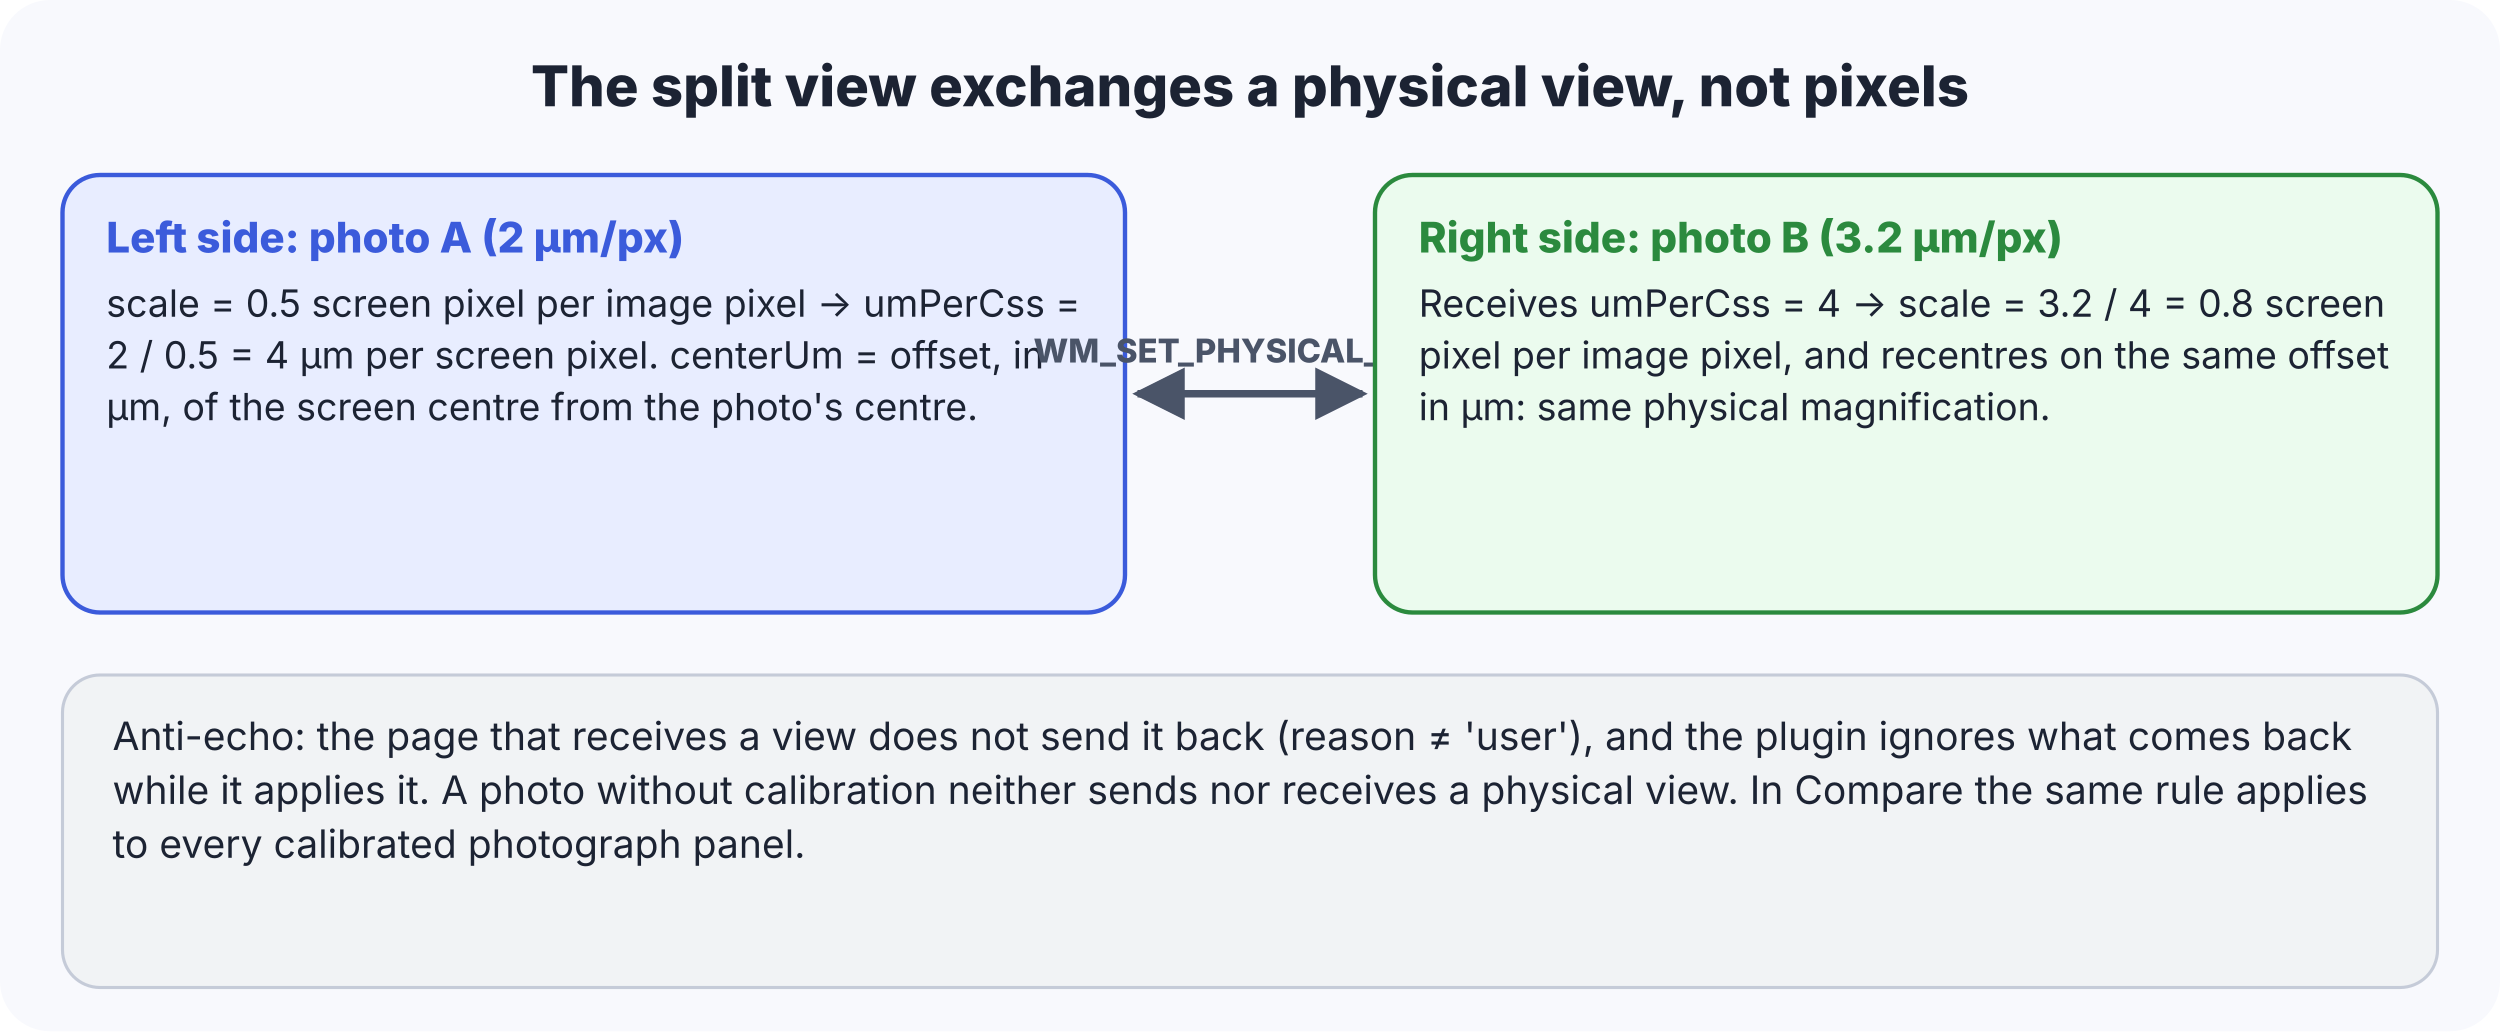
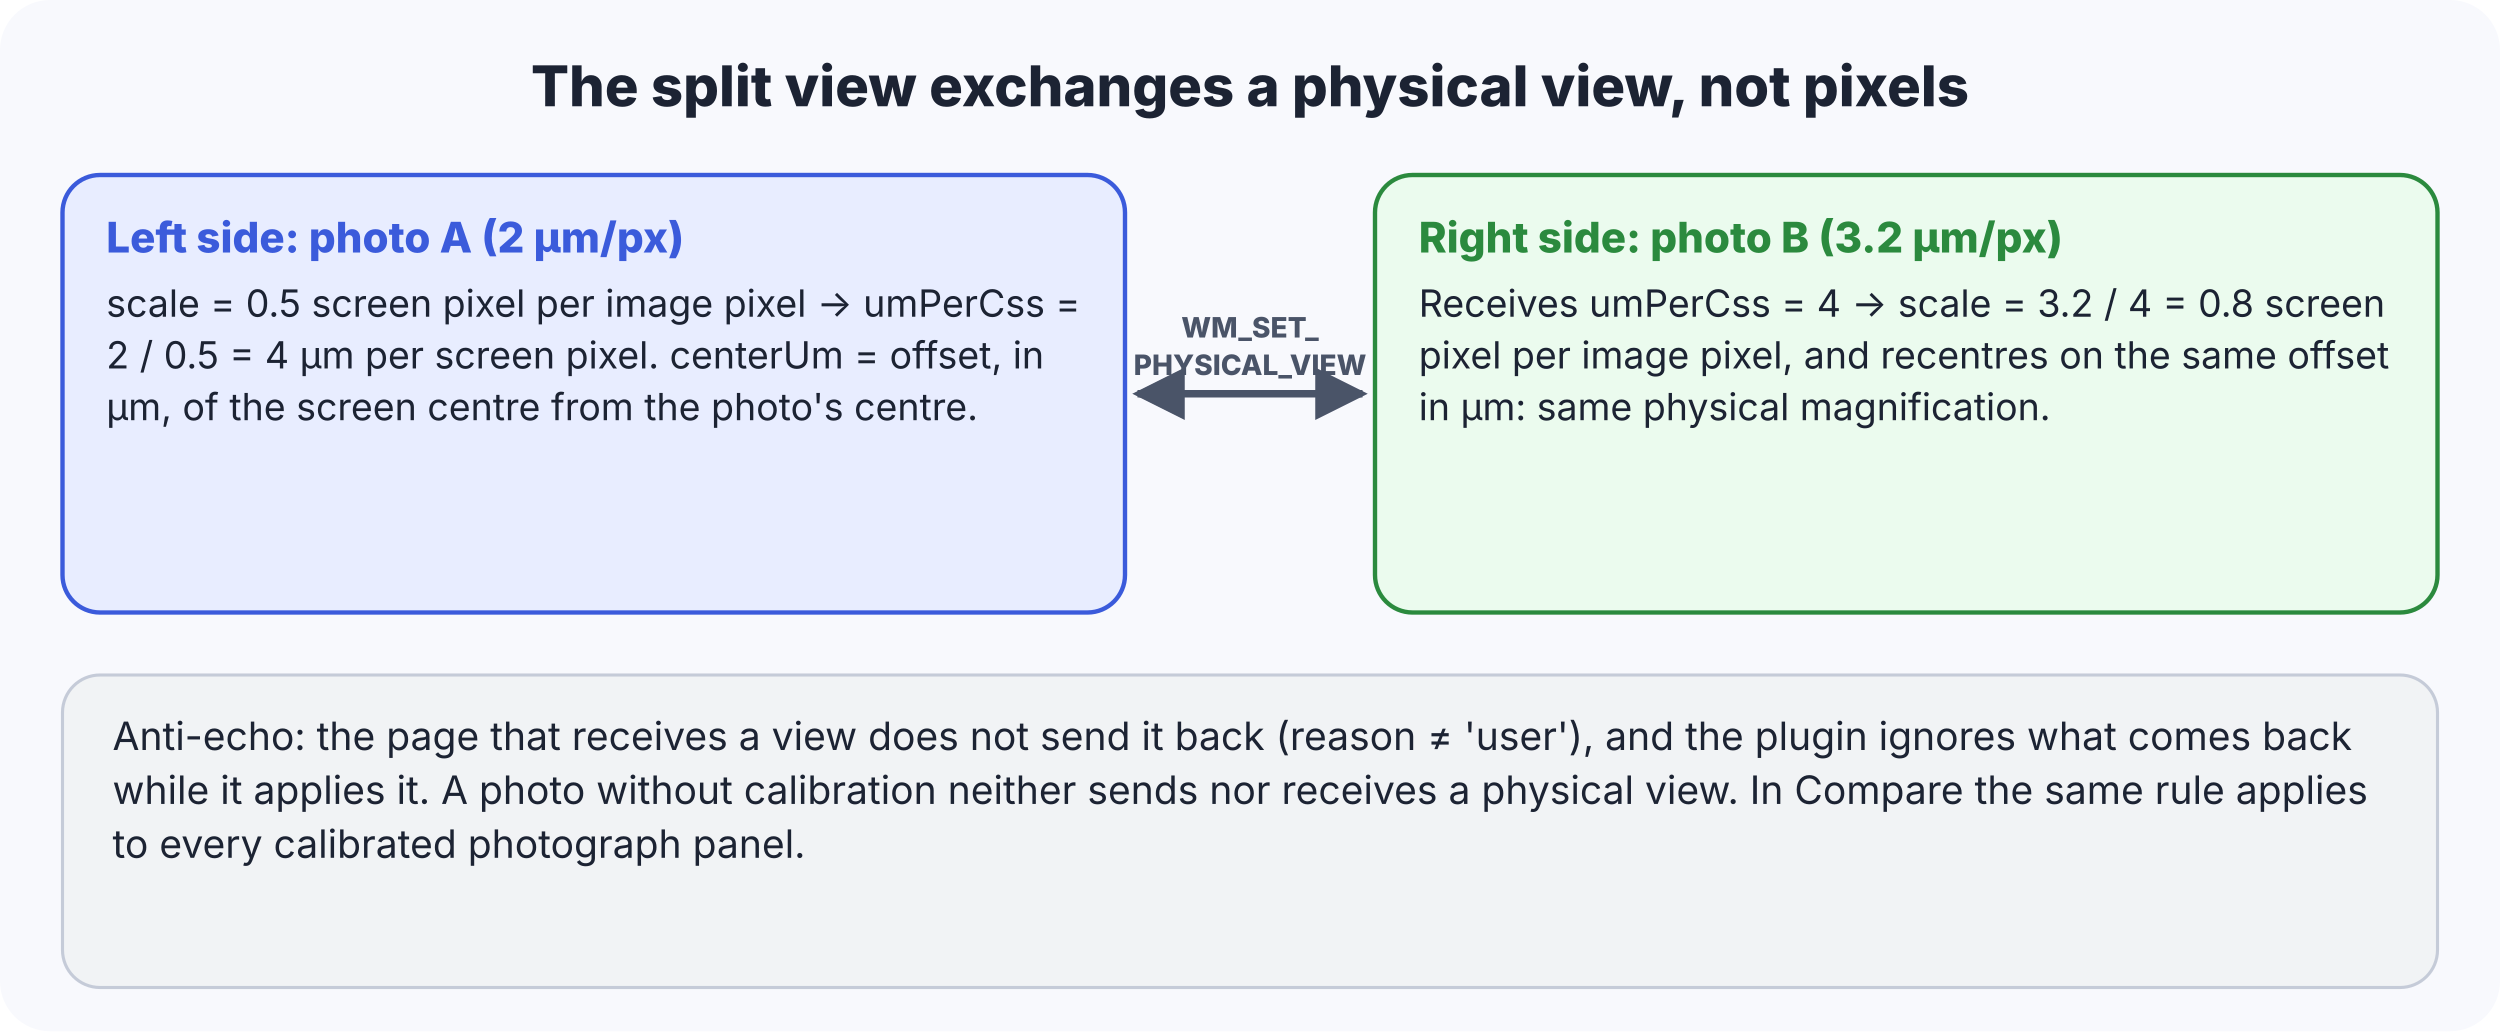
<svg xmlns="http://www.w3.org/2000/svg" viewBox="0 0 800 330" font-family="Inter, sans-serif">
  <defs>
    <marker id="arr" viewBox="0 0 10 10" refX="9" refY="5" markerWidth="7" markerHeight="7" orient="auto">
      <path d="M0,0 L10,5 L0,10 z" fill="#4a5468" />
    </marker>
    <marker id="arrs_4a5468" viewBox="0 0 10 10" refX="1" refY="5" markerWidth="7" markerHeight="7" orient="auto">
      <path d="M10,0 L0,5 L10,10 z" fill="#4a5468" />
    </marker>
  </defs>
  <rect width="800" height="330" rx="16" fill="#f8f9fd" />
  <text x="400" y="34" font-size="18" font-weight="800" fill="#1c2333" text-anchor="middle">The split view exchanges a physical view, not pixels</text>
  <rect x="20" y="56" width="340" height="140" rx="12" fill="#e8edff" stroke="#3b5bdb" stroke-width="1.4" />
  <text x="34" y="80.8" font-size="13.5" font-weight="800" fill="#3b5bdb" text-anchor="start">Left side: photo A (2 µm/px)</text>
  <text x="34" y="101.35" font-size="12" font-weight="400" fill="#1c2333" text-anchor="start">scale = 0.5 screen pixel per image pixel → umPerCss =</text>
  <text x="34" y="117.91" font-size="12" font-weight="400" fill="#1c2333" text-anchor="start">2 / 0.5 = 4 µm per screen pixel. centerUm = offset, in</text>
  <text x="34" y="134.47" font-size="12" font-weight="400" fill="#1c2333" text-anchor="start">µm, of the screen centre from the photo's centre.</text>
  <line x1="364" y1="126" x2="436" y2="126" stroke="#4a5468" stroke-width="2.4" marker-end="url(#arr)" marker-start="url(#arrs_4a5468)" />
-   <text x="400" y="116" font-size="10.5" font-weight="800" fill="#4a5468" text-anchor="middle">WM_SET_PHYSICAL_VIEW</text>
+   <text x="400" y="108" font-size="9" font-weight="800" fill="#4a5468" text-anchor="middle">WM_SET_</text>
+   <text x="400" y="120" font-size="9" font-weight="800" fill="#4a5468" text-anchor="middle">PHYSICAL_VIEW</text>
  <rect x="440" y="56" width="340" height="140" rx="12" fill="#ebfbee" stroke="#2b8a3e" stroke-width="1.4" />
  <text x="454" y="80.8" font-size="13.5" font-weight="800" fill="#2b8a3e" text-anchor="start">Right side: photo B (3.2 µm/px)</text>
  <text x="454" y="101.35" font-size="12" font-weight="400" fill="#1c2333" text-anchor="start">Receives umPerCss = 4 → scale = 3.2 / 4 = 0.8 screen</text>
  <text x="454" y="117.91" font-size="12" font-weight="400" fill="#1c2333" text-anchor="start">pixel per image pixel, and recentres on the same offset</text>
  <text x="454" y="134.47" font-size="12" font-weight="400" fill="#1c2333" text-anchor="start">in µm: same physical magnification.</text>
  <rect x="20" y="216" width="760" height="100" rx="12" fill="#f1f3f5" stroke="#c5cbd8" stroke-width="1" />
  <text x="36" y="240" font-size="12.5" font-weight="400" fill="#1c2333" text-anchor="start">Anti-echo: the page that receives a view does not send it back (reason ≠ 'user'), and the plugin ignores what comes back</text>
  <text x="36" y="257.25" font-size="12.5" font-weight="400" fill="#1c2333" text-anchor="start">while it applies it. A photo without calibration neither sends nor receives a physical view. In Compare the same rule applies</text>
  <text x="36" y="274.5" font-size="12.5" font-weight="400" fill="#1c2333" text-anchor="start">to every calibrated photograph panel.</text>
</svg>
